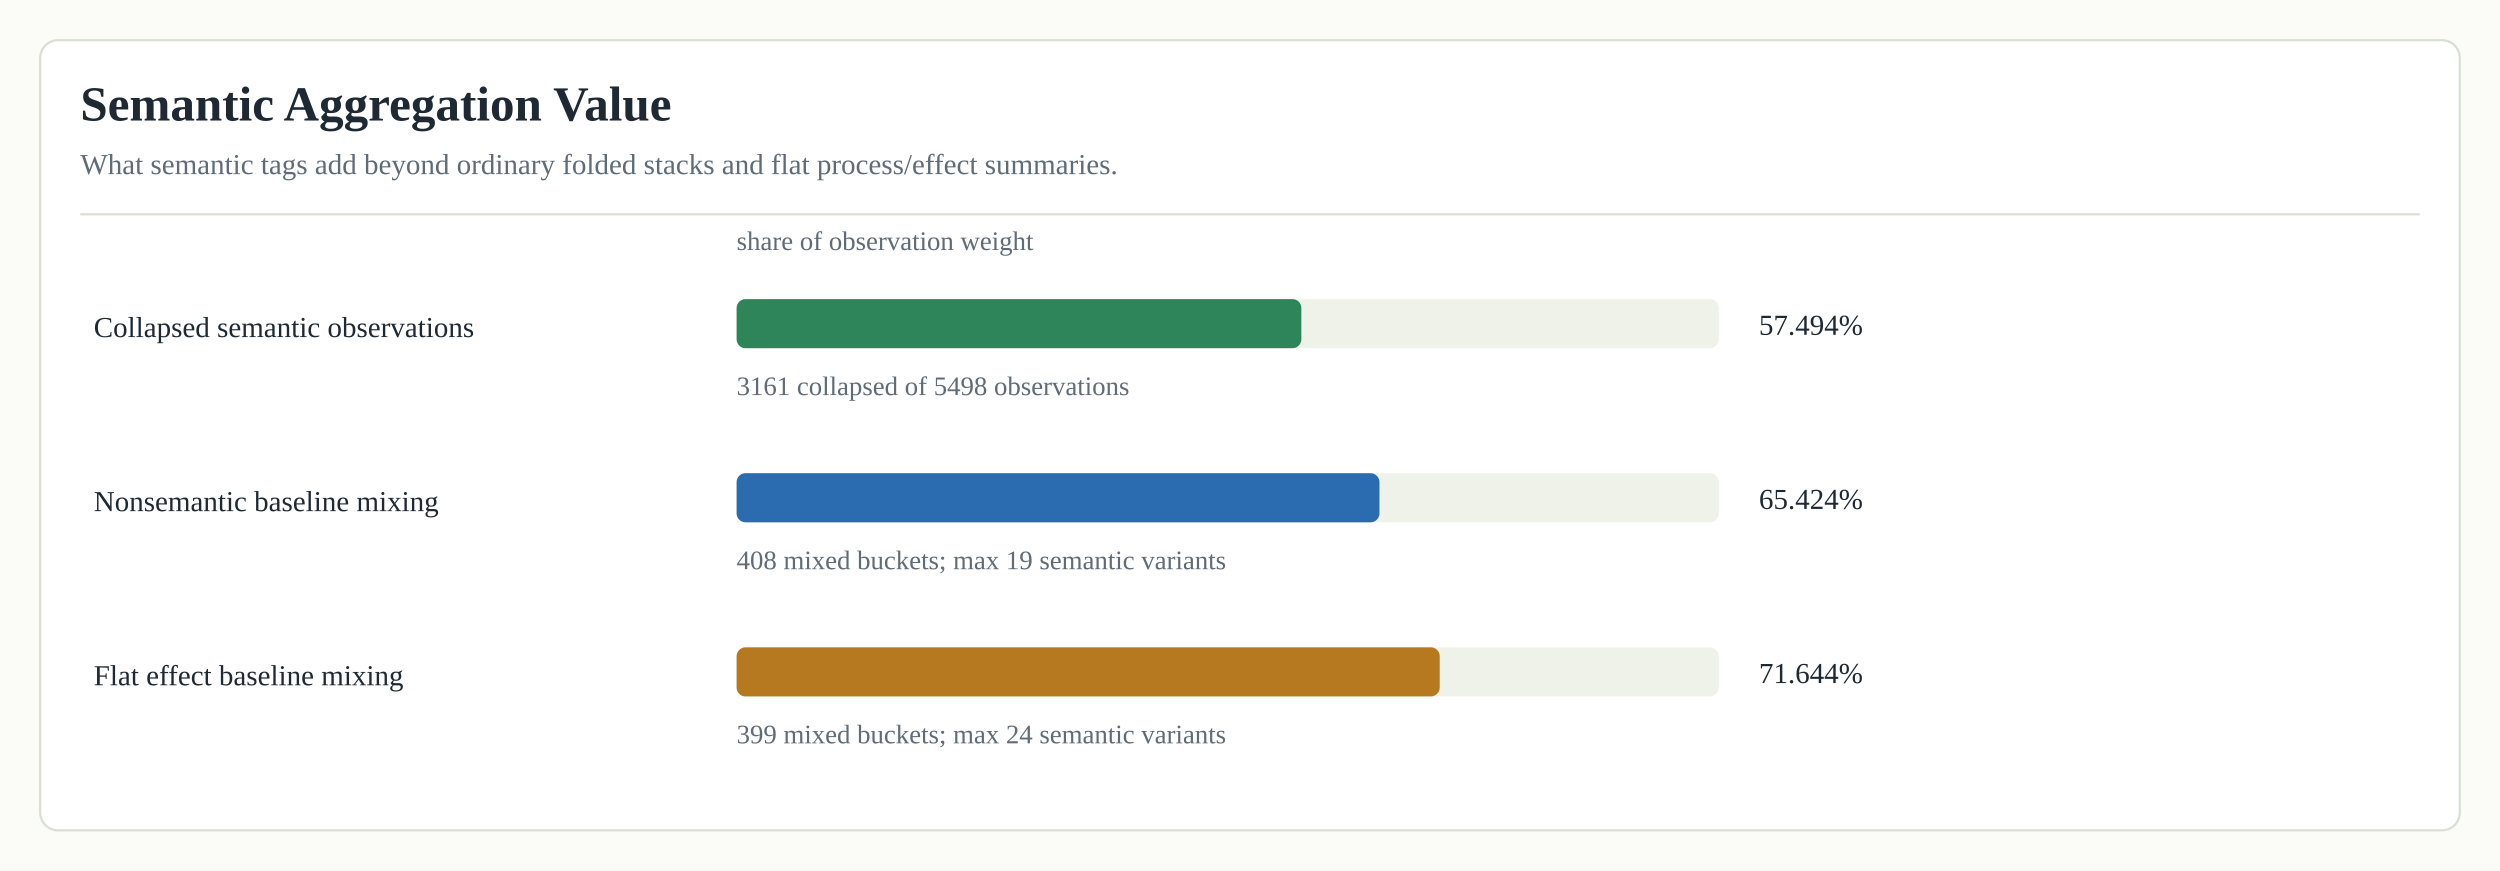
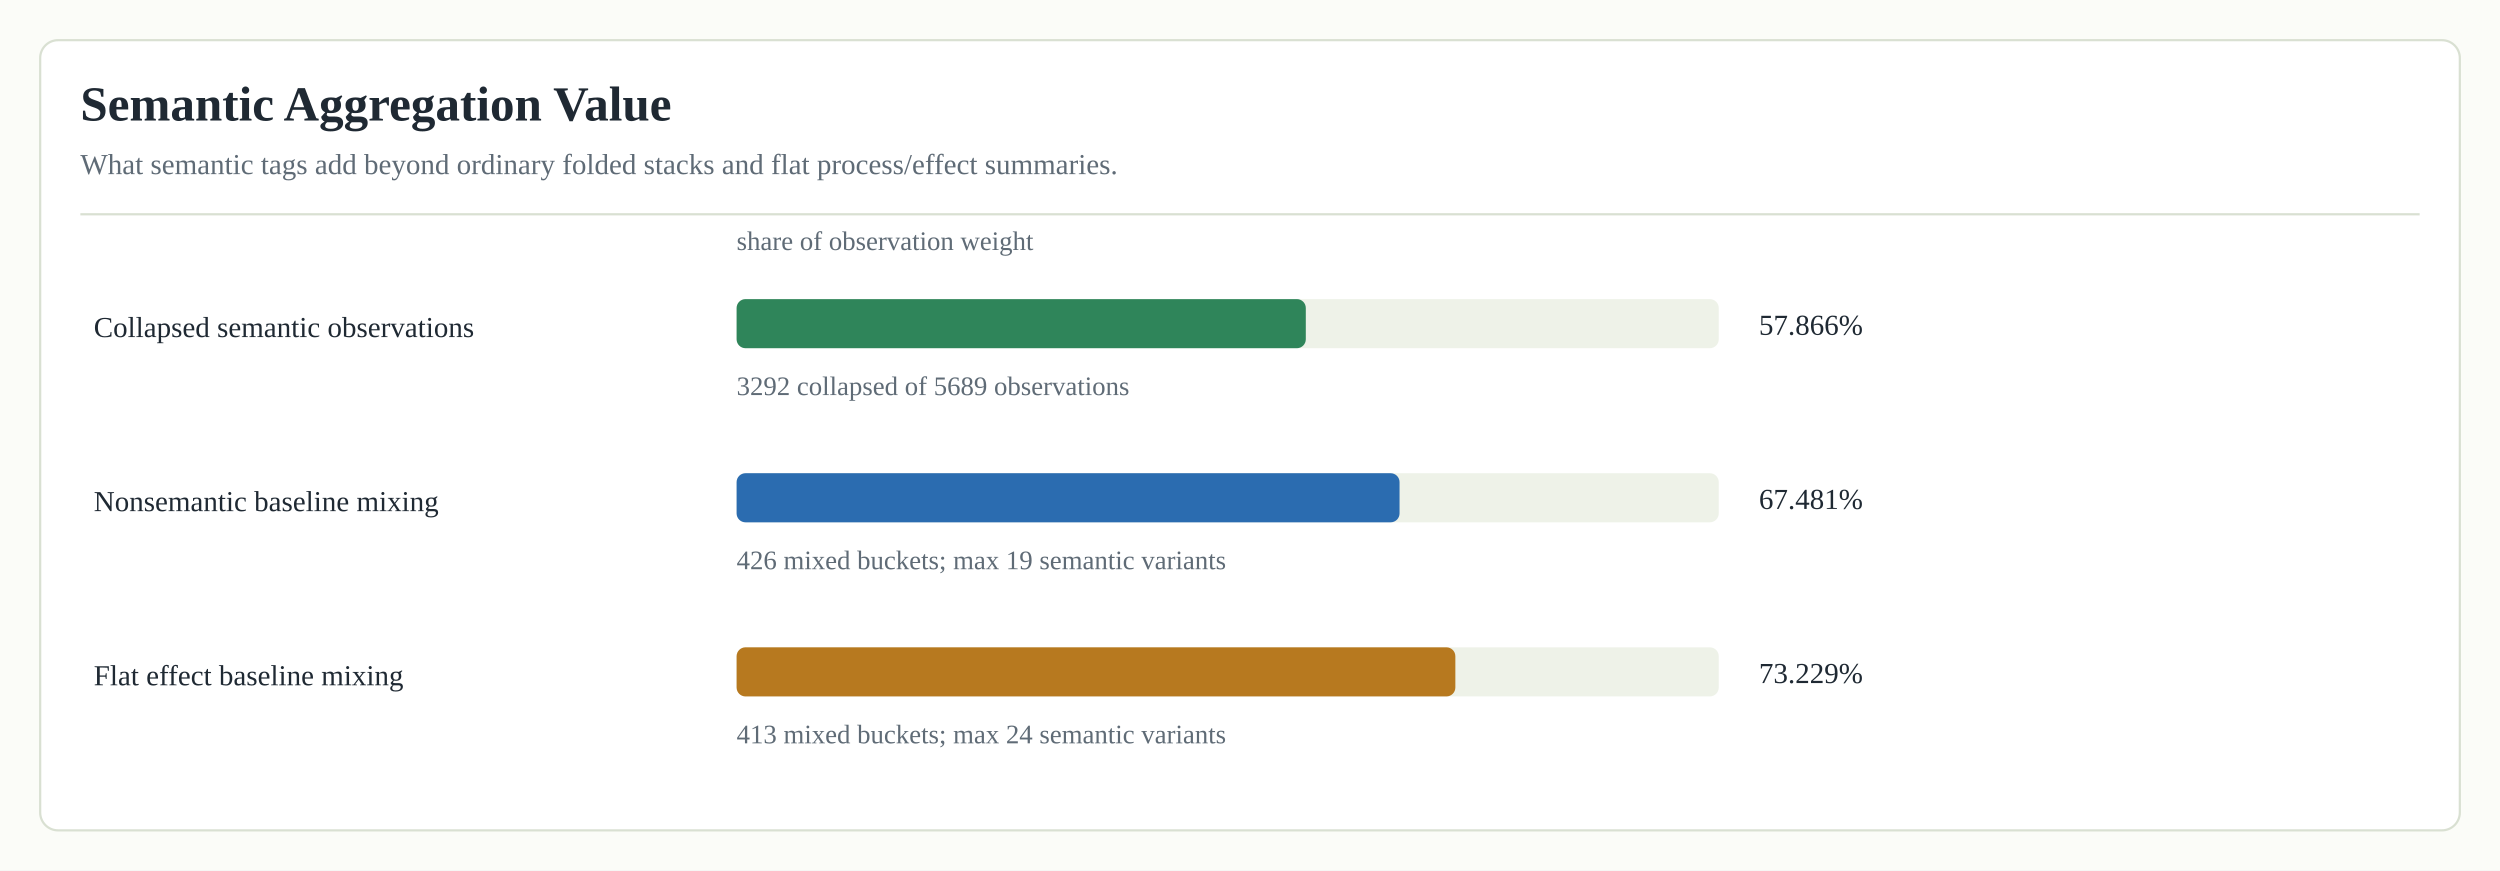
<svg xmlns="http://www.w3.org/2000/svg" width="1120" height="390" viewBox="0 0 1120 390" role="img" aria-label="Semantic Aggregation Value">
  <rect width="1120" height="390" fill="#fbfcf8" />
  <rect x="18" y="18" width="1084" height="354" rx="8" fill="#ffffff" stroke="#d9e0d2" />
  <text x="36" y="54" font-size="22" font-weight="700" fill="#1f2933">Semantic Aggregation Value</text>
  <text x="36" y="78" font-size="13" fill="#5f6b76">What semantic tags add beyond ordinary folded stacks and flat process/effect summaries.</text>
  <line x1="36" y1="96" x2="1084" y2="96" stroke="#d9e0d2" />
  <text x="330" y="112" font-size="12" fill="#5f6b76">share of observation weight</text>
  <text x="42" y="151" font-size="13" fill="#1f2933">
    <tspan x="42" dy="0">Collapsed semantic observations</tspan>
  </text>
  <rect x="330" y="134" width="440" height="22" rx="4" fill="#eef2e8" />
-   <rect x="330" y="134" width="253" height="22" rx="4" fill="#2f855a" />
-   <text x="788" y="150" font-size="13" fill="#1f2933">57.494%</text>
-   <text x="330" y="177" font-size="12" fill="#5f6b76">3161 collapsed of 5498 observations</text>
+   <rect x="330" y="134" width="255" height="22" rx="4" fill="#2f855a" />
+   <text x="788" y="150" font-size="13" fill="#1f2933">57.866%</text>
+   <text x="330" y="177" font-size="12" fill="#5f6b76">3292 collapsed of 5689 observations</text>
  <text x="42" y="229" font-size="13" fill="#1f2933">
    <tspan x="42" dy="0">Nonsemantic baseline mixing</tspan>
  </text>
  <rect x="330" y="212" width="440" height="22" rx="4" fill="#eef2e8" />
-   <rect x="330" y="212" width="288" height="22" rx="4" fill="#2b6cb0" />
-   <text x="788" y="228" font-size="13" fill="#1f2933">65.424%</text>
-   <text x="330" y="255" font-size="12" fill="#5f6b76">408 mixed buckets; max 19 semantic variants</text>
+   <rect x="330" y="212" width="297" height="22" rx="4" fill="#2b6cb0" />
+   <text x="788" y="228" font-size="13" fill="#1f2933">67.481%</text>
+   <text x="330" y="255" font-size="12" fill="#5f6b76">426 mixed buckets; max 19 semantic variants</text>
  <text x="42" y="307" font-size="13" fill="#1f2933">
    <tspan x="42" dy="0">Flat effect baseline mixing</tspan>
  </text>
  <rect x="330" y="290" width="440" height="22" rx="4" fill="#eef2e8" />
-   <rect x="330" y="290" width="315" height="22" rx="4" fill="#b7791f" />
-   <text x="788" y="306" font-size="13" fill="#1f2933">71.644%</text>
-   <text x="330" y="333" font-size="12" fill="#5f6b76">399 mixed buckets; max 24 semantic variants</text>
+   <rect x="330" y="290" width="322" height="22" rx="4" fill="#b7791f" />
+   <text x="788" y="306" font-size="13" fill="#1f2933">73.229%</text>
+   <text x="330" y="333" font-size="12" fill="#5f6b76">413 mixed buckets; max 24 semantic variants</text>
</svg>
